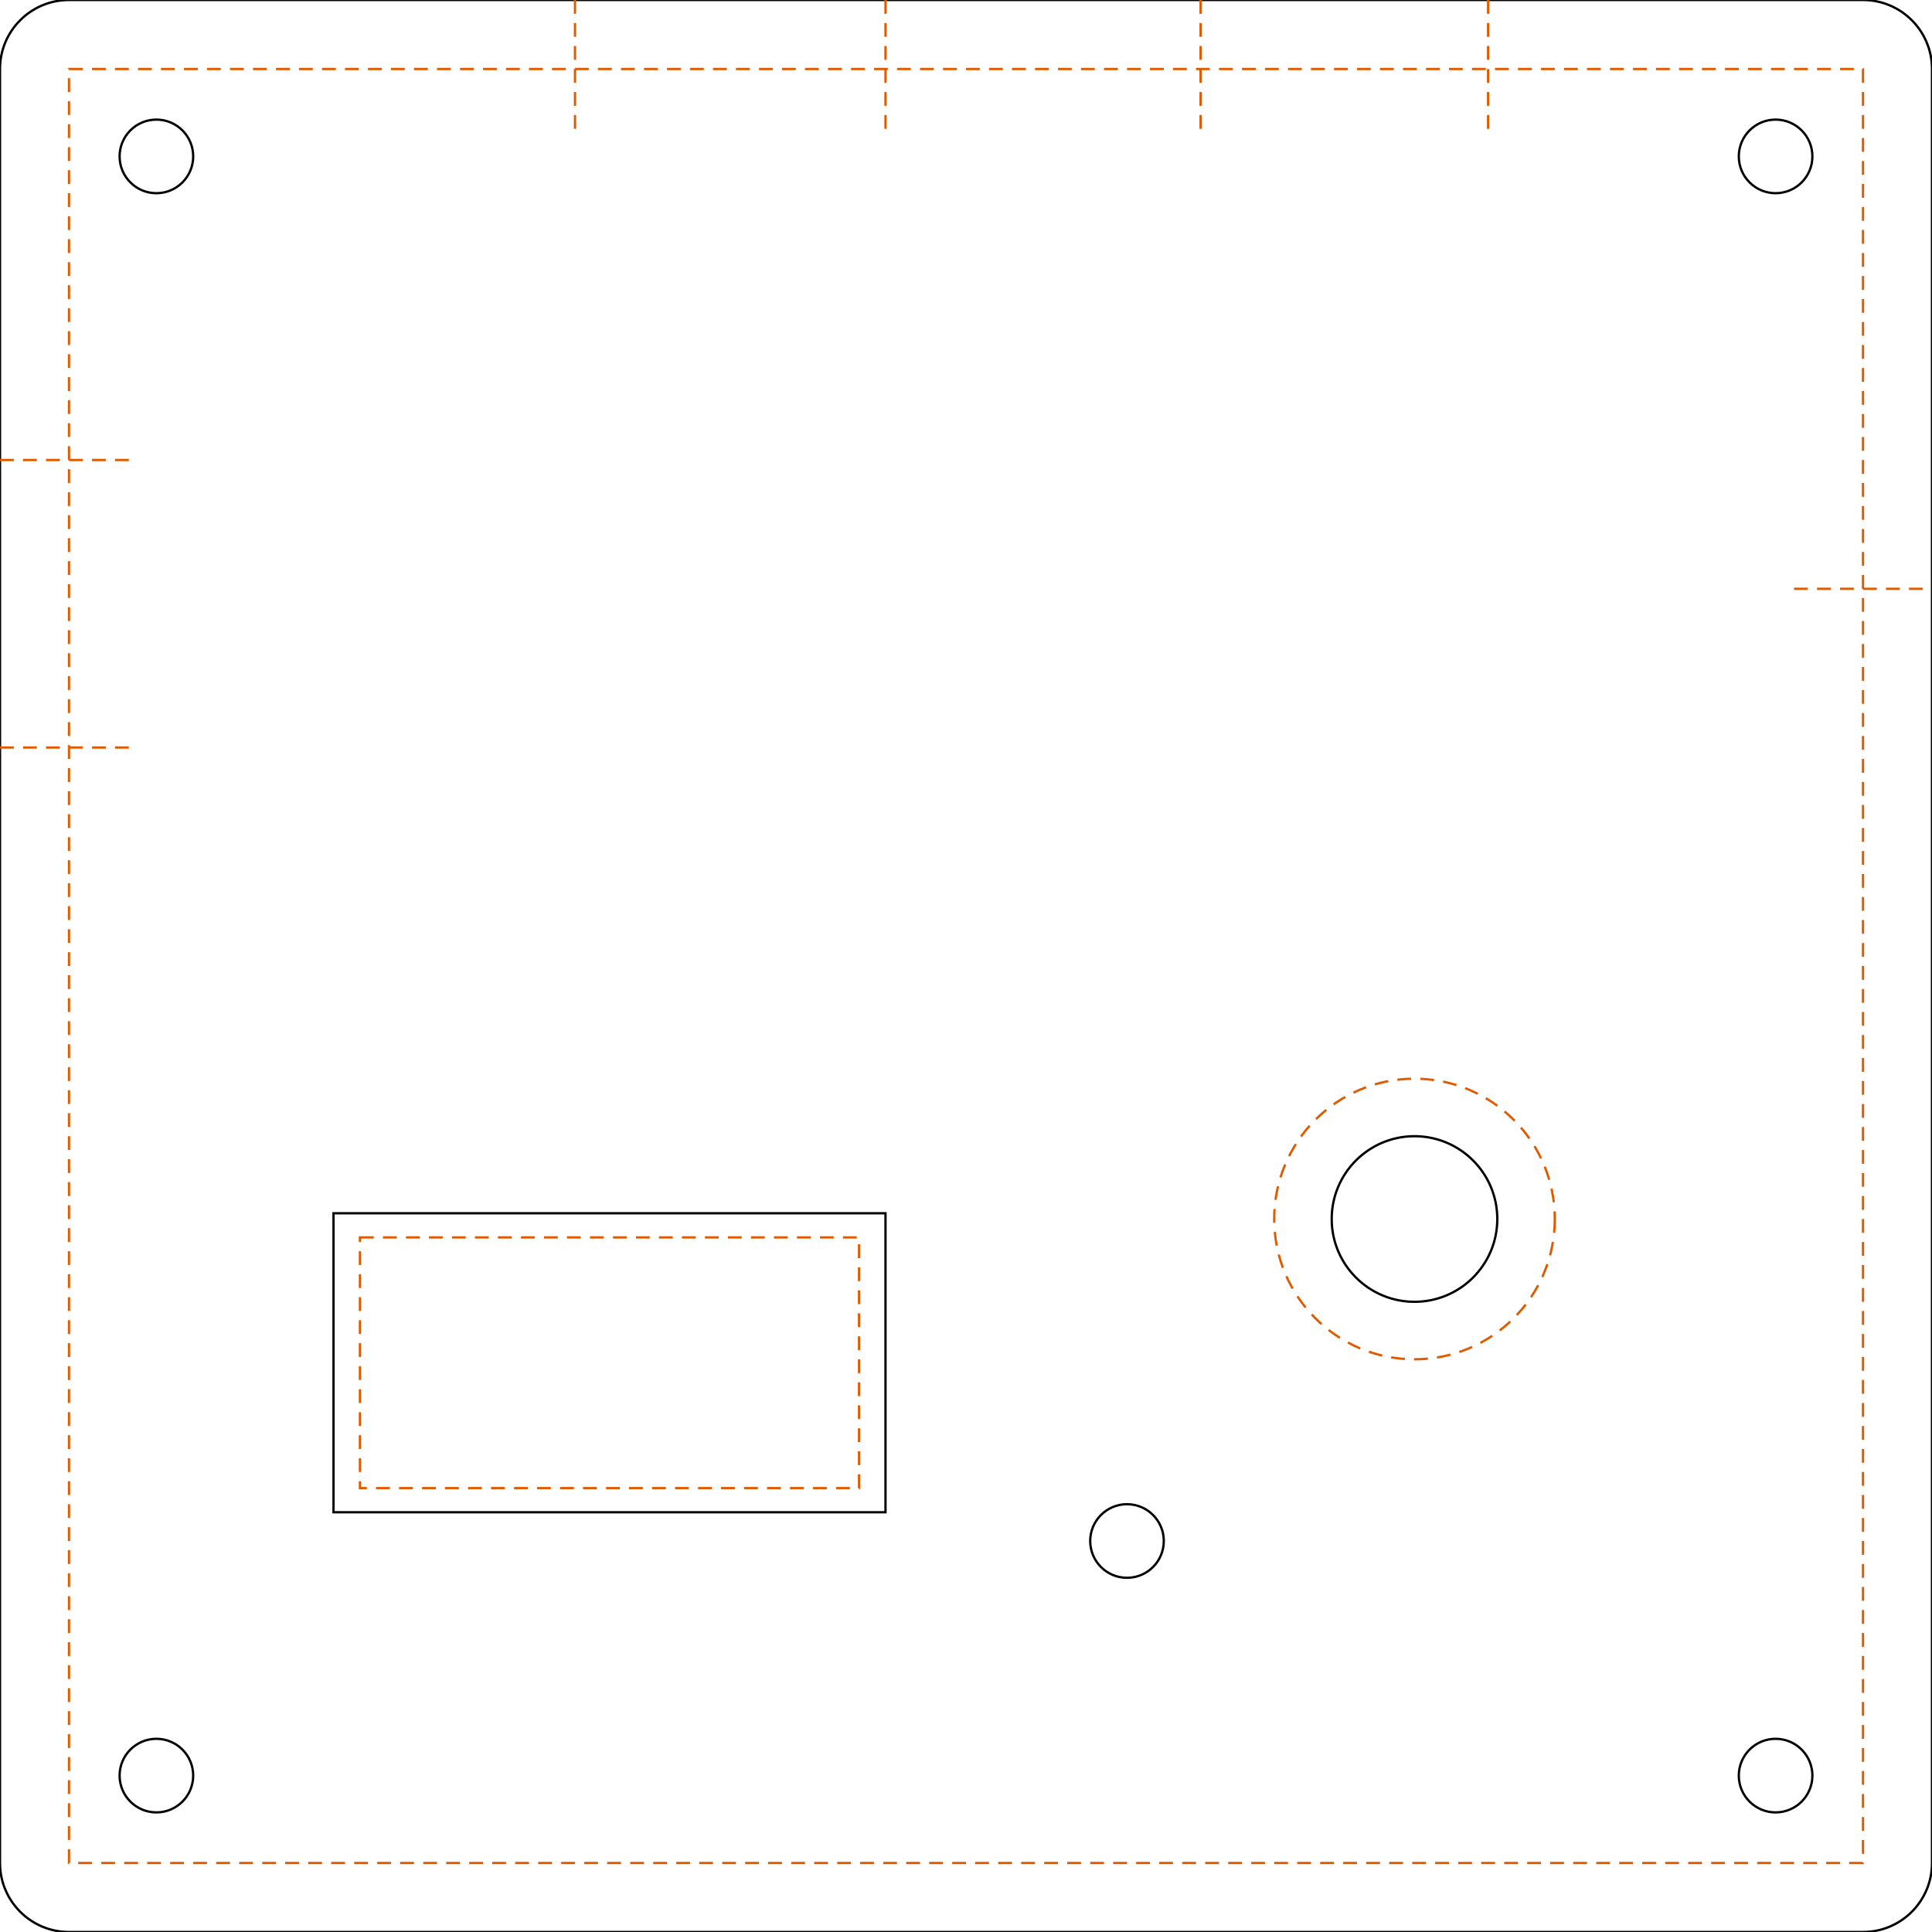
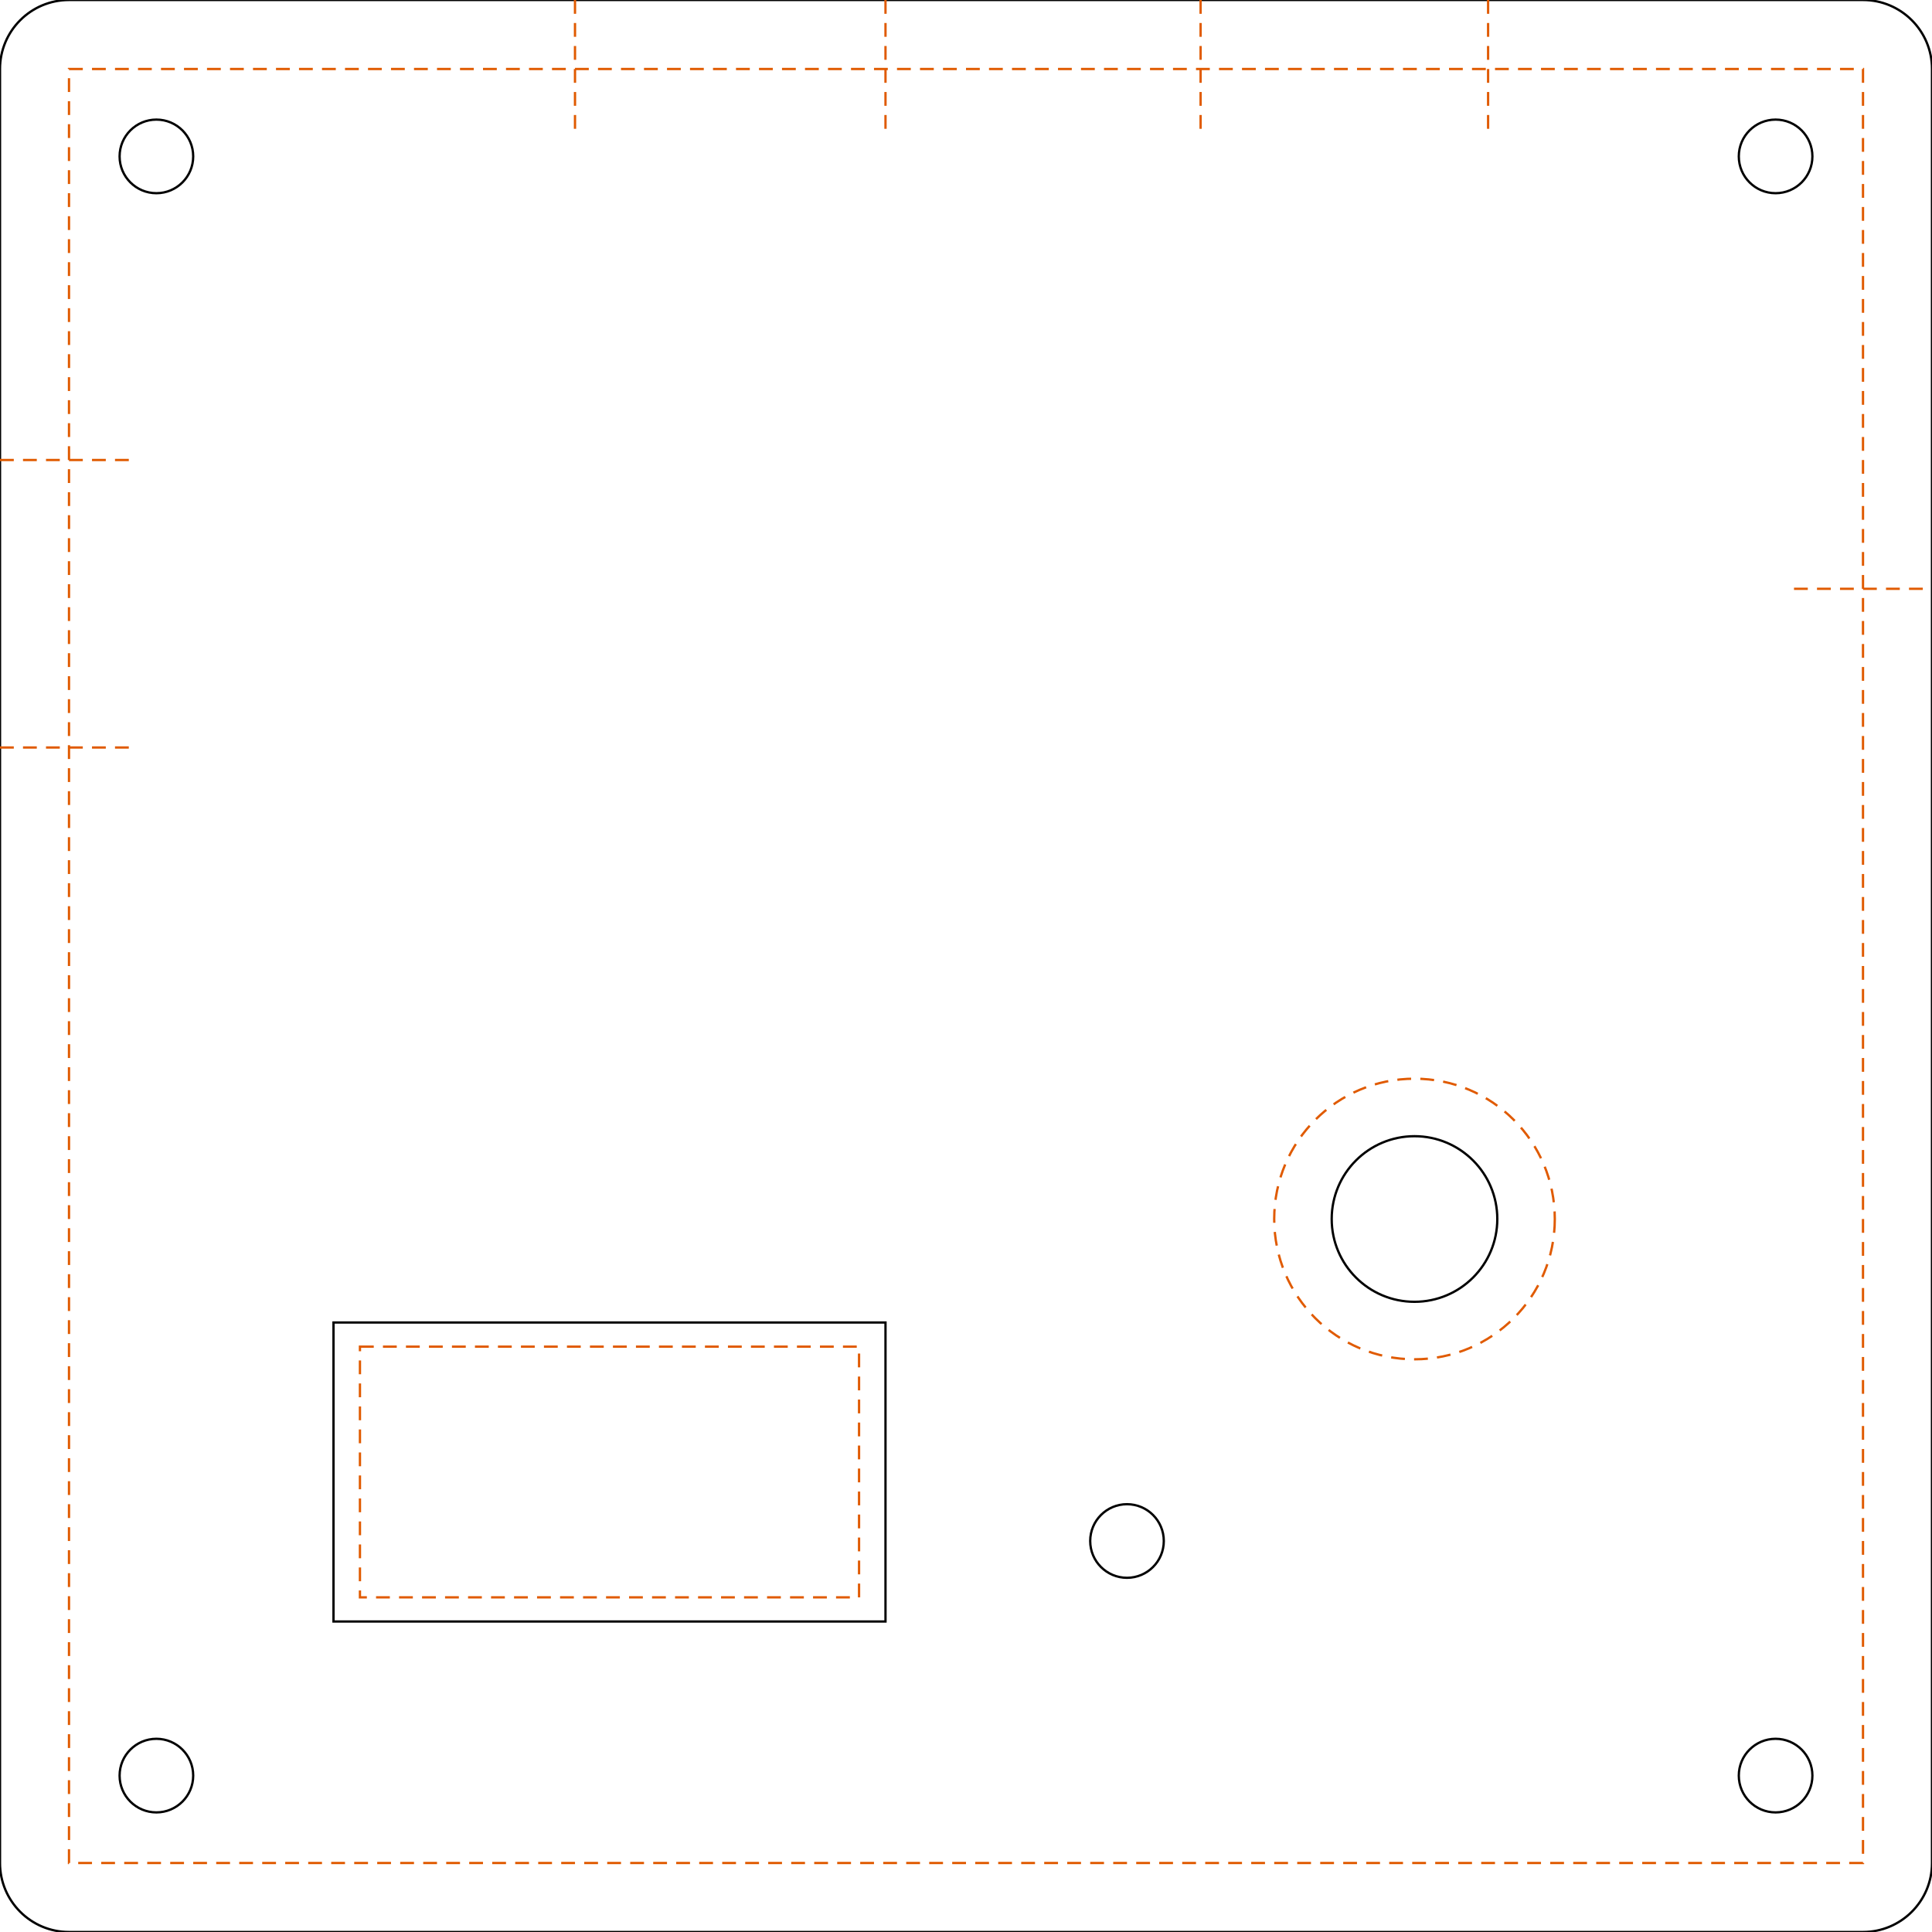
<svg xmlns="http://www.w3.org/2000/svg" width="84mm" height="84mm" viewBox="0 0 84 84">
  <g id="Edge.Cuts" fill="none" stroke="#000" stroke-width="0.1">
    <path id="contorno" d="M3 0H81A3 3 0 0 1 84 3V81A3 3 0 0 1 81 84H3A3 3 0 0 1 0 81V3A3 3 0 0 1 3 0Z" />
    <circle cx="6.8" cy="6.8" r="1.6" id="M3_1" />
    <circle cx="77.2" cy="6.8" r="1.6" id="M3_2" />
    <circle cx="6.8" cy="77.2" r="1.6" id="M3_3" />
    <circle cx="77.2" cy="77.2" r="1.6" id="M3_4" />
-     <rect x="14.5" y="52.75" width="24" height="13" id="ventana_OLED_24x13" />
+     <rect x="14.5" y="57.5" width="24" height="13" id="ventana_OLED_24x13" />
    <circle cx="61.5" cy="53" r="3.6" id="encoder_d7.2" />
    <circle cx="49" cy="67" r="1.6" id="LED_d3.2" />
  </g>
  <g id="referencia" fill="none" stroke="#e05a00" stroke-width="0.1" stroke-dasharray="0.6 0.4">
-     <rect x="15.65" y="53.8" width="21.7" height="10.9" id="OLED_area_activa_21.7x10.9" />
+     <rect x="15.65" y="58.55" width="21.7" height="10.9" id="OLED_area_activa_21.7x10.9" />
    <circle cx="61.5" cy="53" r="6.1" id="perilla_d12.2" />
    <line x1="52.2" y1="0" x2="52.2" y2="6" id="jack_CLK_IN" />
    <line x1="64.7" y1="0" x2="64.7" y2="6" id="jack_SYNC_OUT" />
    <line x1="25" y1="0" x2="25" y2="6" id="usb_PC_COM" />
    <line x1="38.5" y1="0" x2="38.5" y2="6" id="usb_FM-1_SMK" />
    <line x1="0" y1="20" x2="6" y2="20" id="jack_MIDI_OUT_1" />
    <line x1="0" y1="32.5" x2="6" y2="32.5" id="jack_MIDI_OUT_2" />
    <line x1="78" y1="25.6" x2="84" y2="25.6" id="microSD" />
    <rect x="3" y="3" width="78" height="78" id="PCB_78x78" />
  </g>
</svg>
